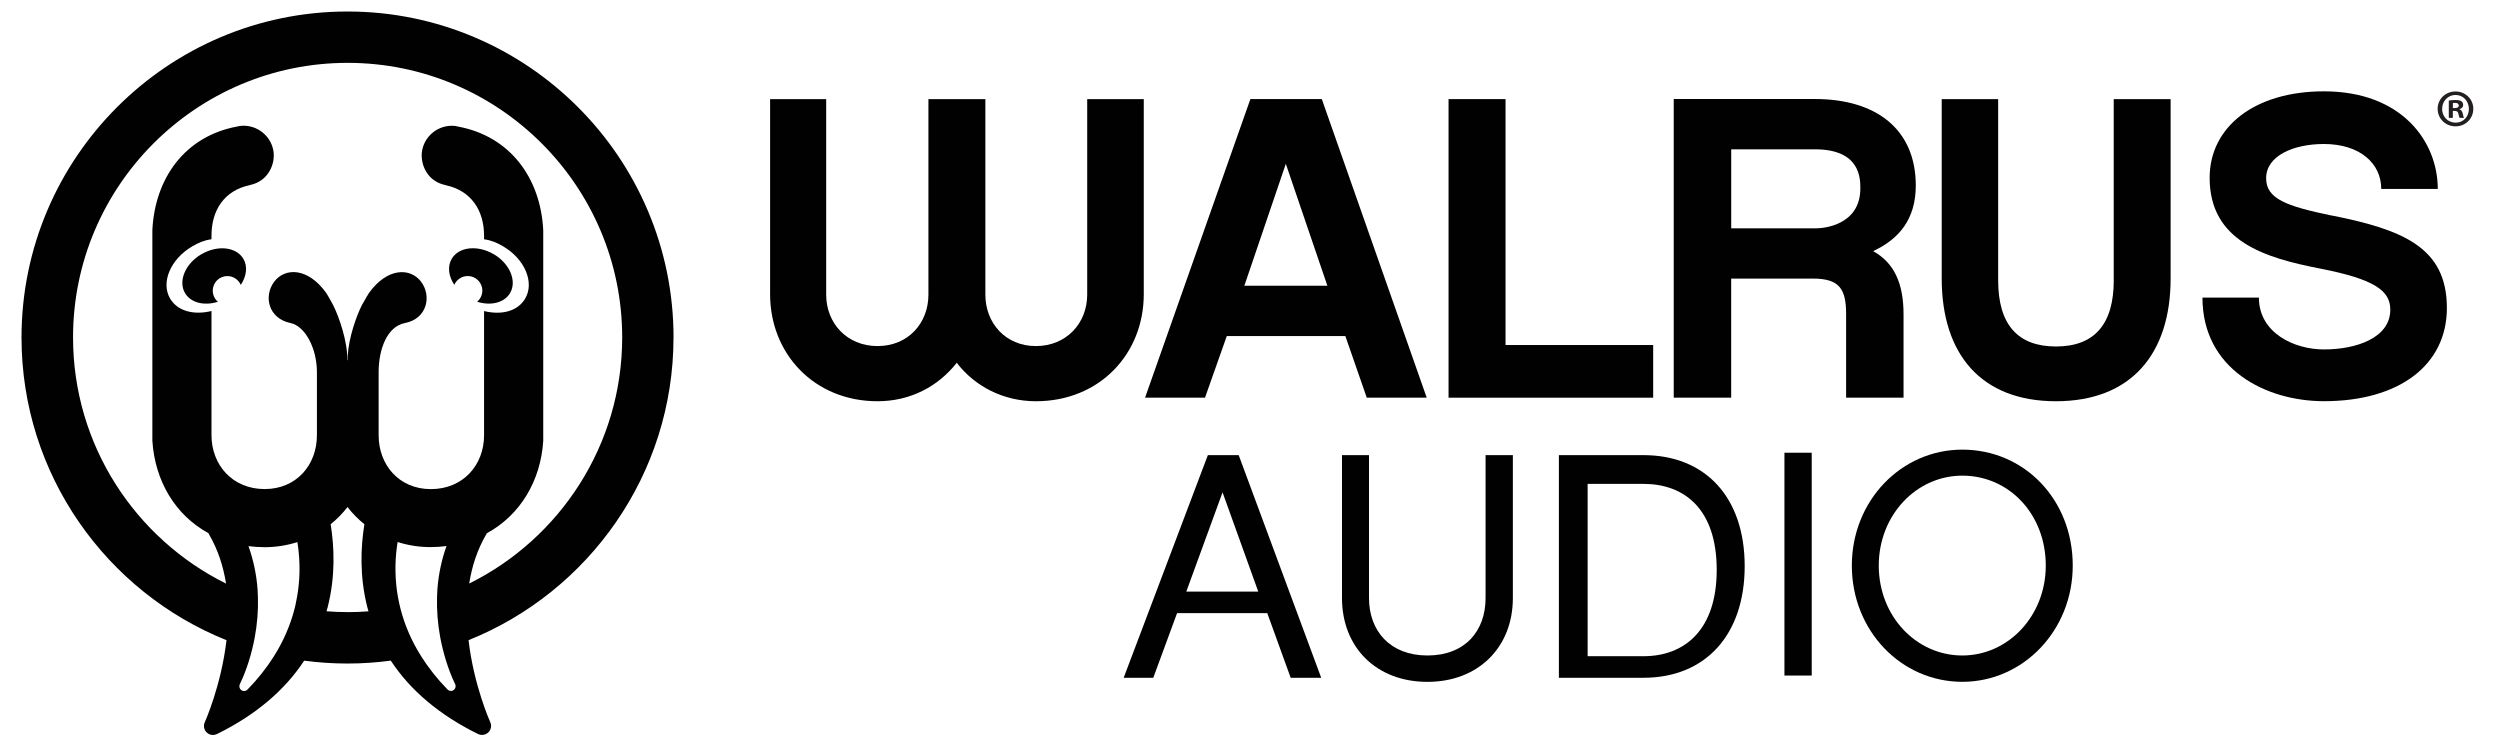
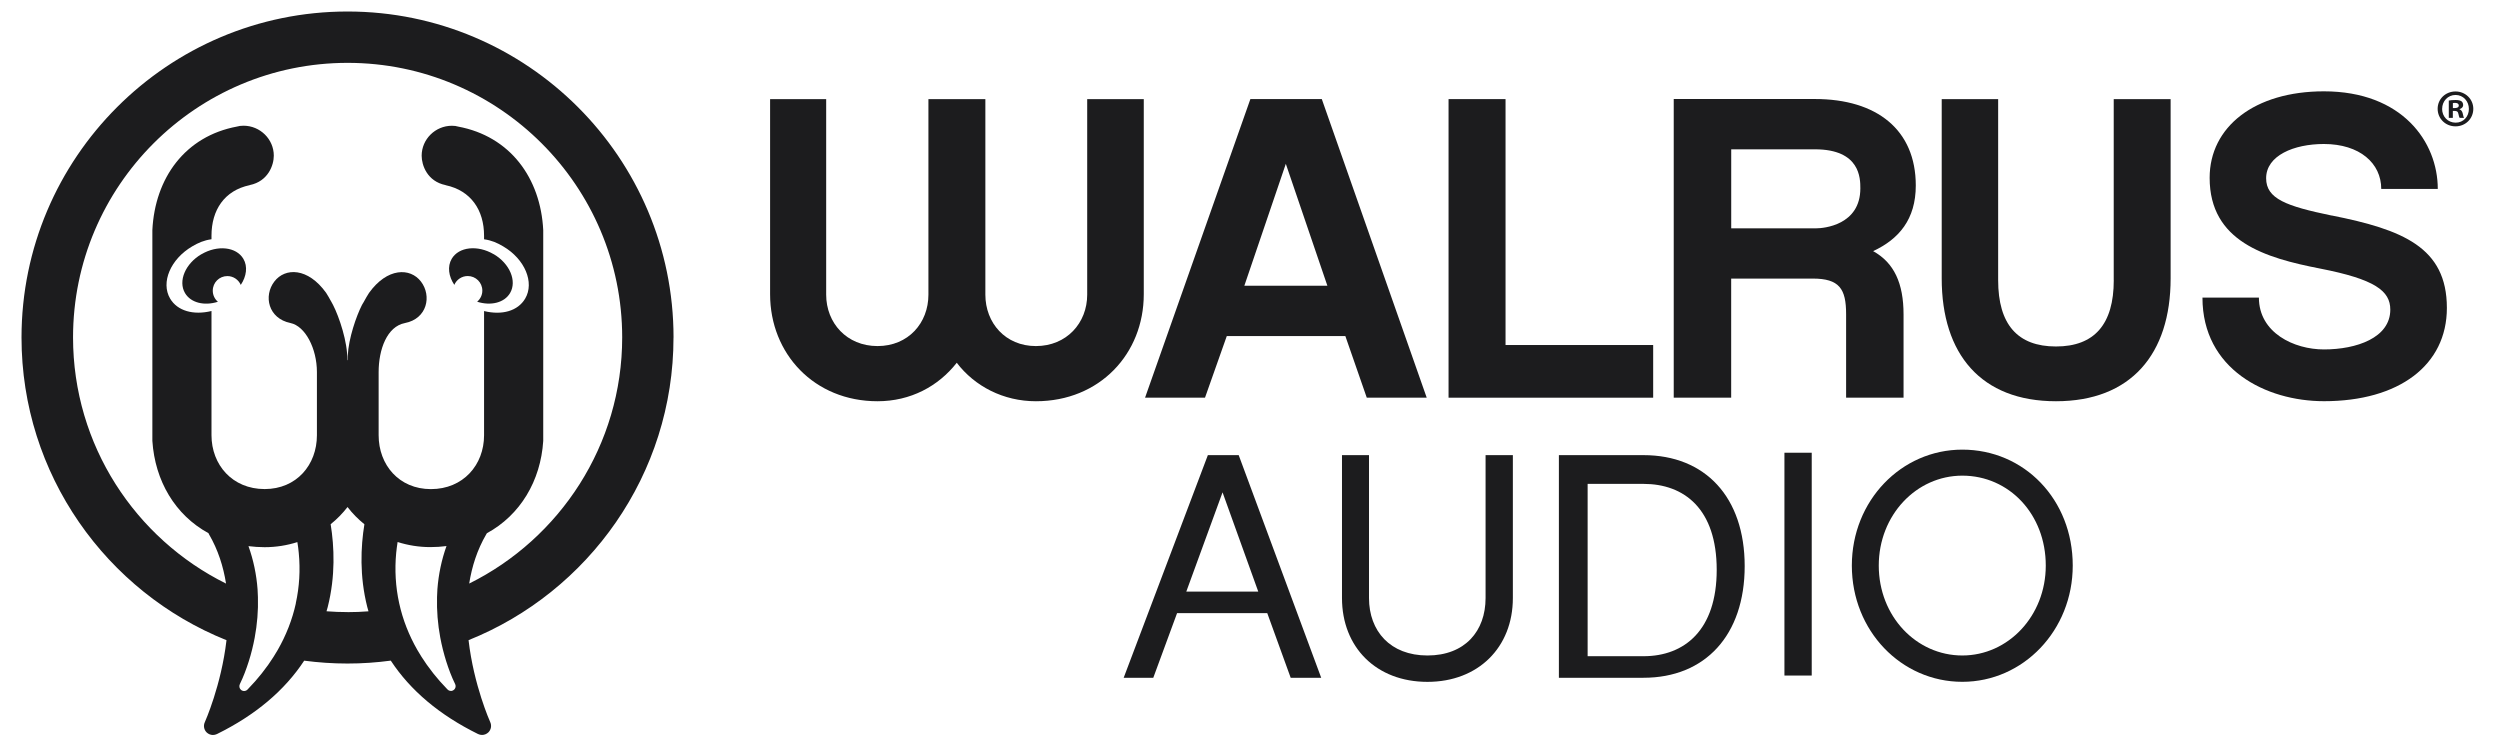
<svg xmlns="http://www.w3.org/2000/svg" id="Layer_1" version="1.1" viewBox="0 0 549.67 164.34">
  <defs>
    <style>
      .st0 {
-         fill: #231f20;
+         fill: #1C1C1E;
      }

      .st1 {
-         fill: #010101;
+         fill: #1C1C1E;
      }
    </style>
  </defs>
  <g>
    <path class="st1" d="M44.28,55.89c-3.54,2.08-5.15,5.91-3.6,8.55,1.27,2.15,4.25,2.86,7.23,1.91-.69-.58-1.13-1.46-1.13-2.44,0-1.78,1.43-3.21,3.21-3.21,1.32,0,2.45.8,2.95,1.94,1.26-1.88,1.56-4.05.57-5.73-1.56-2.64-5.68-3.09-9.22-1.01Z" />
    <path class="st1" d="M108.54,55.89c-3.54-2.08-7.66-1.63-9.22,1.01-.99,1.69-.69,3.85.57,5.73.49-1.14,1.63-1.94,2.95-1.94,1.77,0,3.21,1.43,3.21,3.21,0,.98-.45,1.85-1.14,2.44,2.98.95,5.97.25,7.24-1.91,1.55-2.64-.06-6.47-3.6-8.55Z" />
    <path class="st1" d="M79.75,66.8c.03-.06.06-.11.09-.16-.01.03-.04.07-.09.16Z" />
    <path class="st1" d="M100.22,27.7s0,0-.01,0h.01,0Z" />
    <path class="st1" d="M72.98,66.61s.04.08.09.18c-.03-.06-.06-.12-.09-.18Z" />
    <path class="st1" d="M148.09,74.21c0-39.52-32.16-71.68-71.68-71.68-39.52,0-71.68,32.16-71.68,71.68,0,30.12,18.69,55.97,45.07,66.55-1.16,9.96-4.71,17.89-4.77,18.03-.35.76-.19,1.66.41,2.25.38.36.87.56,1.38.56.3,0,.59-.07.87-.2,8.47-4.17,14.88-9.58,19.19-16.14,3.12.41,6.29.63,9.52.63s6.41-.22,9.52-.64c4.31,6.56,10.72,11.97,19.19,16.14.28.14.58.2.88.2.5,0,1-.2,1.38-.56.6-.59.77-1.48.42-2.25-.06-.14-3.62-8.07-4.77-18.03,26.38-10.59,45.06-36.43,45.06-66.55ZM65.05,132.65c-.79,3.61-2.17,7.09-3.99,10.26-.6,1.04-1.24,2.04-1.92,3.01-.06.08-.11.16-.17.25-.41.57-.83,1.13-1.26,1.68-.08.1-.15.2-.23.3-.43.54-.88,1.08-1.34,1.6-.07.08-.14.15-.21.23-.48.54-.97,1.08-1.48,1.6-.38.43-1.04.47-1.47.09-.36-.32-.45-.82-.25-1.24l.03-.07c.76-1.54,1.4-3.26,1.94-4.96.28-.87.52-1.75.74-2.63.21-.85.4-1.71.56-2.57.55-2.95.8-5.94.71-8.91h0c-.02-.58-.04-1.15-.08-1.73-.24-3.24-.91-6.44-2-9.48,1.15.14,2.34.23,3.55.23,2.52,0,4.94-.4,7.2-1.12.13.8.24,1.59.31,2.4.36,3.7.14,7.45-.66,11.07ZM76.41,134.58c-1.55,0-3.09-.06-4.62-.18.09-.32.19-.63.27-.95,1.72-6.81,1.44-13.23.64-18.19,1.38-1.11,2.63-2.38,3.71-3.78,1.08,1.41,2.33,2.67,3.71,3.79-.81,4.96-1.09,11.38.63,18.19.08.32.18.63.27.95-1.52.12-3.06.18-4.62.18ZM99.61,151.81c-.43.22-.93.1-1.24-.24-.51-.52-1-1.05-1.48-1.6-.07-.08-.14-.15-.21-.23-.46-.52-.9-1.06-1.34-1.6-.08-.1-.16-.2-.23-.3-.43-.55-.85-1.11-1.26-1.68-.06-.08-.12-.17-.17-.25-.68-.97-1.33-1.98-1.92-3.01-1.82-3.17-3.2-6.64-3.99-10.26-.8-3.62-1.01-7.38-.66-11.07.08-.8.19-1.6.31-2.4,2.26.72,4.68,1.12,7.2,1.12,1.22,0,2.4-.08,3.55-.23-1.09,3.04-1.75,6.23-2,9.48-.04.57-.07,1.15-.08,1.73h0c-.08,2.97.16,5.96.71,8.91.16.86.35,1.72.56,2.57.11.42.22.85.34,1.27,0,.02,0,.03.01.05.12.44.25.88.39,1.31.54,1.7,1.18,3.42,1.94,4.96l.03.07c.25.52.04,1.14-.47,1.39ZM103.16,128.31c.59-3.72,1.75-7.41,3.75-10.83.05-.08.09-.16.14-.24,7.32-3.98,11.83-11.5,12.39-20.3v-46.33c-.57-11.47-7.29-20.66-18.73-22.78-.22-.05-.31-.09-.53-.12-.02,0,0,0,.02-.01-.55-.03-.6-.05-.84-.05-3.64,0-6.65,2.95-6.65,6.59,0,2.07,1.21,5.63,5.26,6.46.02,0,0,.01.02.02,5.55,1.18,8.44,5.47,8.44,11.11v.78c1.7.25,2.85.76,4.22,1.57,4.75,2.79,6.91,7.93,4.82,11.47-1.61,2.73-5.08,3.71-9.04,2.74v27.31c0,6.52-4.59,11.84-11.69,11.84-7.01,0-11.49-5.33-11.49-11.84v-13.88c0-5.02,1.85-10.03,5.77-10.79,4.9-.94,5.95-5.96,3.54-9.12-2.37-3.1-7.42-3.08-11.42,2.49-.27.42-.75,1.21-1.29,2.21.05-.09-.09.13-.27.45-1.23,2.42-2.94,7.3-3.12,11.15-.02.33-.02.66-.02.98h-.03s0-.09-.01-.14c0,.05,0,.14-.01.14h-.03c.1-3.96-1.79-9.52-3.13-12.14-.17-.32-.3-.55-.26-.48.03.06.06.12.09.18-.05-.1-.08-.15-.09-.18-.54-1-1-1.77-1.27-2.19-4-5.57-9.01-5.58-11.38-2.48-2.42,3.16-1.35,8.11,3.53,9.12,3.29.68,5.83,5.63,5.83,10.79v13.88c0,6.52-4.48,11.84-11.49,11.84-7.1,0-11.69-5.33-11.69-11.84v-27.31c-3.96.97-7.5-.01-9.1-2.74-2.09-3.55.11-8.68,4.86-11.47,1.37-.8,2.54-1.32,4.24-1.57v-.78c0-5.64,2.84-9.94,8.4-11.11.02,0,0-.01.02-.02,4.05-.83,5.28-4.39,5.28-6.46,0-3.64-3.02-6.59-6.66-6.59-.25,0-.24.02-.81.05h0s0,0-.03.01c-.22.03-.35.07-.56.12-11.44,2.12-18.08,11.31-18.64,22.78v46.33c.57,8.8,5.01,16.31,12.34,20.3.05.08.07.15.11.24,2,3.42,3.16,7.11,3.75,10.84-19.92-9.88-33.64-30.42-33.64-54.12,0-33.29,27.08-60.37,60.37-60.37s60.37,27.08,60.37,60.37c0,23.68-13.71,44.22-33.61,54.1Z" />
  </g>
  <path class="st1" d="M251.47,21.79h-12.43s0,43,0,43c0,6.22-4.52,11.3-11.29,11.3-6.68,0-11.1-5.08-11.1-11.3V21.79s-12.52,0-12.52,0v43c0,6.22-4.42,11.3-11.19,11.3s-11.29-5.08-11.29-11.3V21.79s-12.33,0-12.33,0v42.9c0,13.09,9.7,23.53,23.62,23.53,7.25,0,13.36-3.28,17.42-8.46,3.95,5.18,10.25,8.46,17.4,8.46,14.02,0,23.72-10.43,23.72-23.53V21.79Z" />
  <path class="st1" d="M464.75,61.6c0,9.69-4.25,14.58-12.71,14.58-8.46,0-12.71-4.88-12.71-14.58V21.79s-12.41,0-12.41,0v39.43c0,16.66,8.66,27,25.12,27,16.47,0,25.21-10.34,25.21-27V21.79s-12.51,0-12.51,0v39.81Z" />
  <path class="st1" d="M290.63,21.78h-15.71s-23.16,65.66-23.16,65.66h13.18s4.79-13.55,4.79-13.55h26.07s4.71,13.55,4.71,13.55h13.18s-23.07-65.66-23.07-65.66ZM273.59,62.83l9.12-26.81,9.14,26.81h-18.27Z" />
  <path class="st1" d="M411.85,55.21c5.65-2.63,9.37-6.98,9.37-14.42,0-12.22-8.53-19.02-22.18-19.02h-31.04s0,65.66,0,65.66h12.63s0-26.18,0-26.18h17.94c5.84,0,7.33,2.25,7.33,7.8v18.39s12.63,0,12.63,0v-18.29c0-6.87-2.08-11.38-6.68-13.93ZM399.34,50.2h-18.7s0-17.37,0-17.37h18.41c9.98,0,9.98,6.42,9.98,8.59,0,8.1-8.1,8.78-9.69,8.78Z" />
  <polygon class="st1" points="363.48 75.86 331.02 75.86 331.02 21.79 318.49 21.79 318.49 87.44 363.48 87.44 363.48 75.86" />
  <path class="st1" d="M512.65,47.39c-9.98-2.07-14.4-3.68-14.4-8.2,0-4.99,6.11-7.53,12.69-7.53,7.91,0,12.62,4.25,12.62,9.88h12.43c0-10.34-7.82-21.46-25.04-21.46-15.24,0-25.12,7.82-25.12,19.01,0,14.02,12.24,17.61,24.29,19.96,12.05,2.35,15.43,4.9,15.43,9.03,0,6.2-7.44,8.75-14.59,8.75-6.59,0-14.3-3.66-14.3-11.39h-12.41c0,15.71,13.92,22.77,26.72,22.77,16.47,0,27.02-7.89,27.02-20.51,0-13.36-9.79-17.23-25.31-20.32Z" />
  <path class="st1" d="M431.45,98.86c-13.42,0-24.29,11.22-24.29,25.49,0,14.34,10.87,25.56,24.29,25.56,13.4,0,24.28-11.31,24.28-25.56,0-14.54-10.67-25.49-24.28-25.49ZM431.45,144.12c-10.11,0-18.37-8.61-18.37-19.77,0-11.08,8.26-19.77,18.37-19.77,10.29,0,18.35,8.48,18.35,19.77,0,11.08-8.26,19.77-18.35,19.77Z" />
  <rect class="st1" x="392.34" y="99.54" width="6" height="48.99" />
  <path class="st1" d="M272.34,100.07h-6.77s-18.51,48.95-18.51,48.95h6.51s5.23-14.21,5.23-14.21h19.83s5.15,14.21,5.15,14.21h6.71s-18.14-48.95-18.14-48.95ZM260.83,130.07l7.97-21.82,7.85,21.82h-15.82Z" />
  <path class="st1" d="M361.35,100.07h-18.6s0,48.95,0,48.95h18.6c13.57,0,22.25-9.37,22.25-24.55,0-15.17-8.68-24.4-22.25-24.4ZM361.35,144.28h-12.28s0-37.89,0-37.89h12.28c8.97,0,16.1,5.51,16.1,18.91,0,13.2-7.05,18.98-16.1,18.98Z" />
  <path class="st1" d="M326.63,131.49c0,7.26-4.52,12.63-12.78,12.63-8.19,0-12.85-5.37-12.85-12.63v-31.42s-5.94,0-5.94,0v31.42c0,10.86,7.56,18.43,18.79,18.43,11.15,0,18.78-7.57,18.78-18.43v-31.42s-6,0-6,0v31.42Z" />
  <path class="st0" d="M543.8,23.92c0,2.16-1.7,3.86-3.91,3.86s-3.93-1.7-3.93-3.86,1.74-3.81,3.93-3.81,3.91,1.7,3.91,3.81ZM536.94,23.92c0,1.7,1.25,3.05,2.98,3.05s2.91-1.35,2.91-3.02-1.23-3.07-2.93-3.07-2.95,1.37-2.95,3.05ZM539.29,25.92h-.88v-3.81c.35-.07.84-.12,1.47-.12.72,0,1.05.12,1.32.28.21.16.37.46.37.84,0,.42-.33.74-.79.88v.05c.37.14.58.42.7.93.12.58.19.81.28.95h-.95c-.12-.14-.19-.49-.3-.93-.07-.42-.3-.6-.79-.6h-.42v1.53ZM539.31,23.76h.42c.49,0,.88-.16.88-.56,0-.35-.26-.58-.81-.58-.23,0-.4.02-.49.05v1.09Z" />
</svg>
